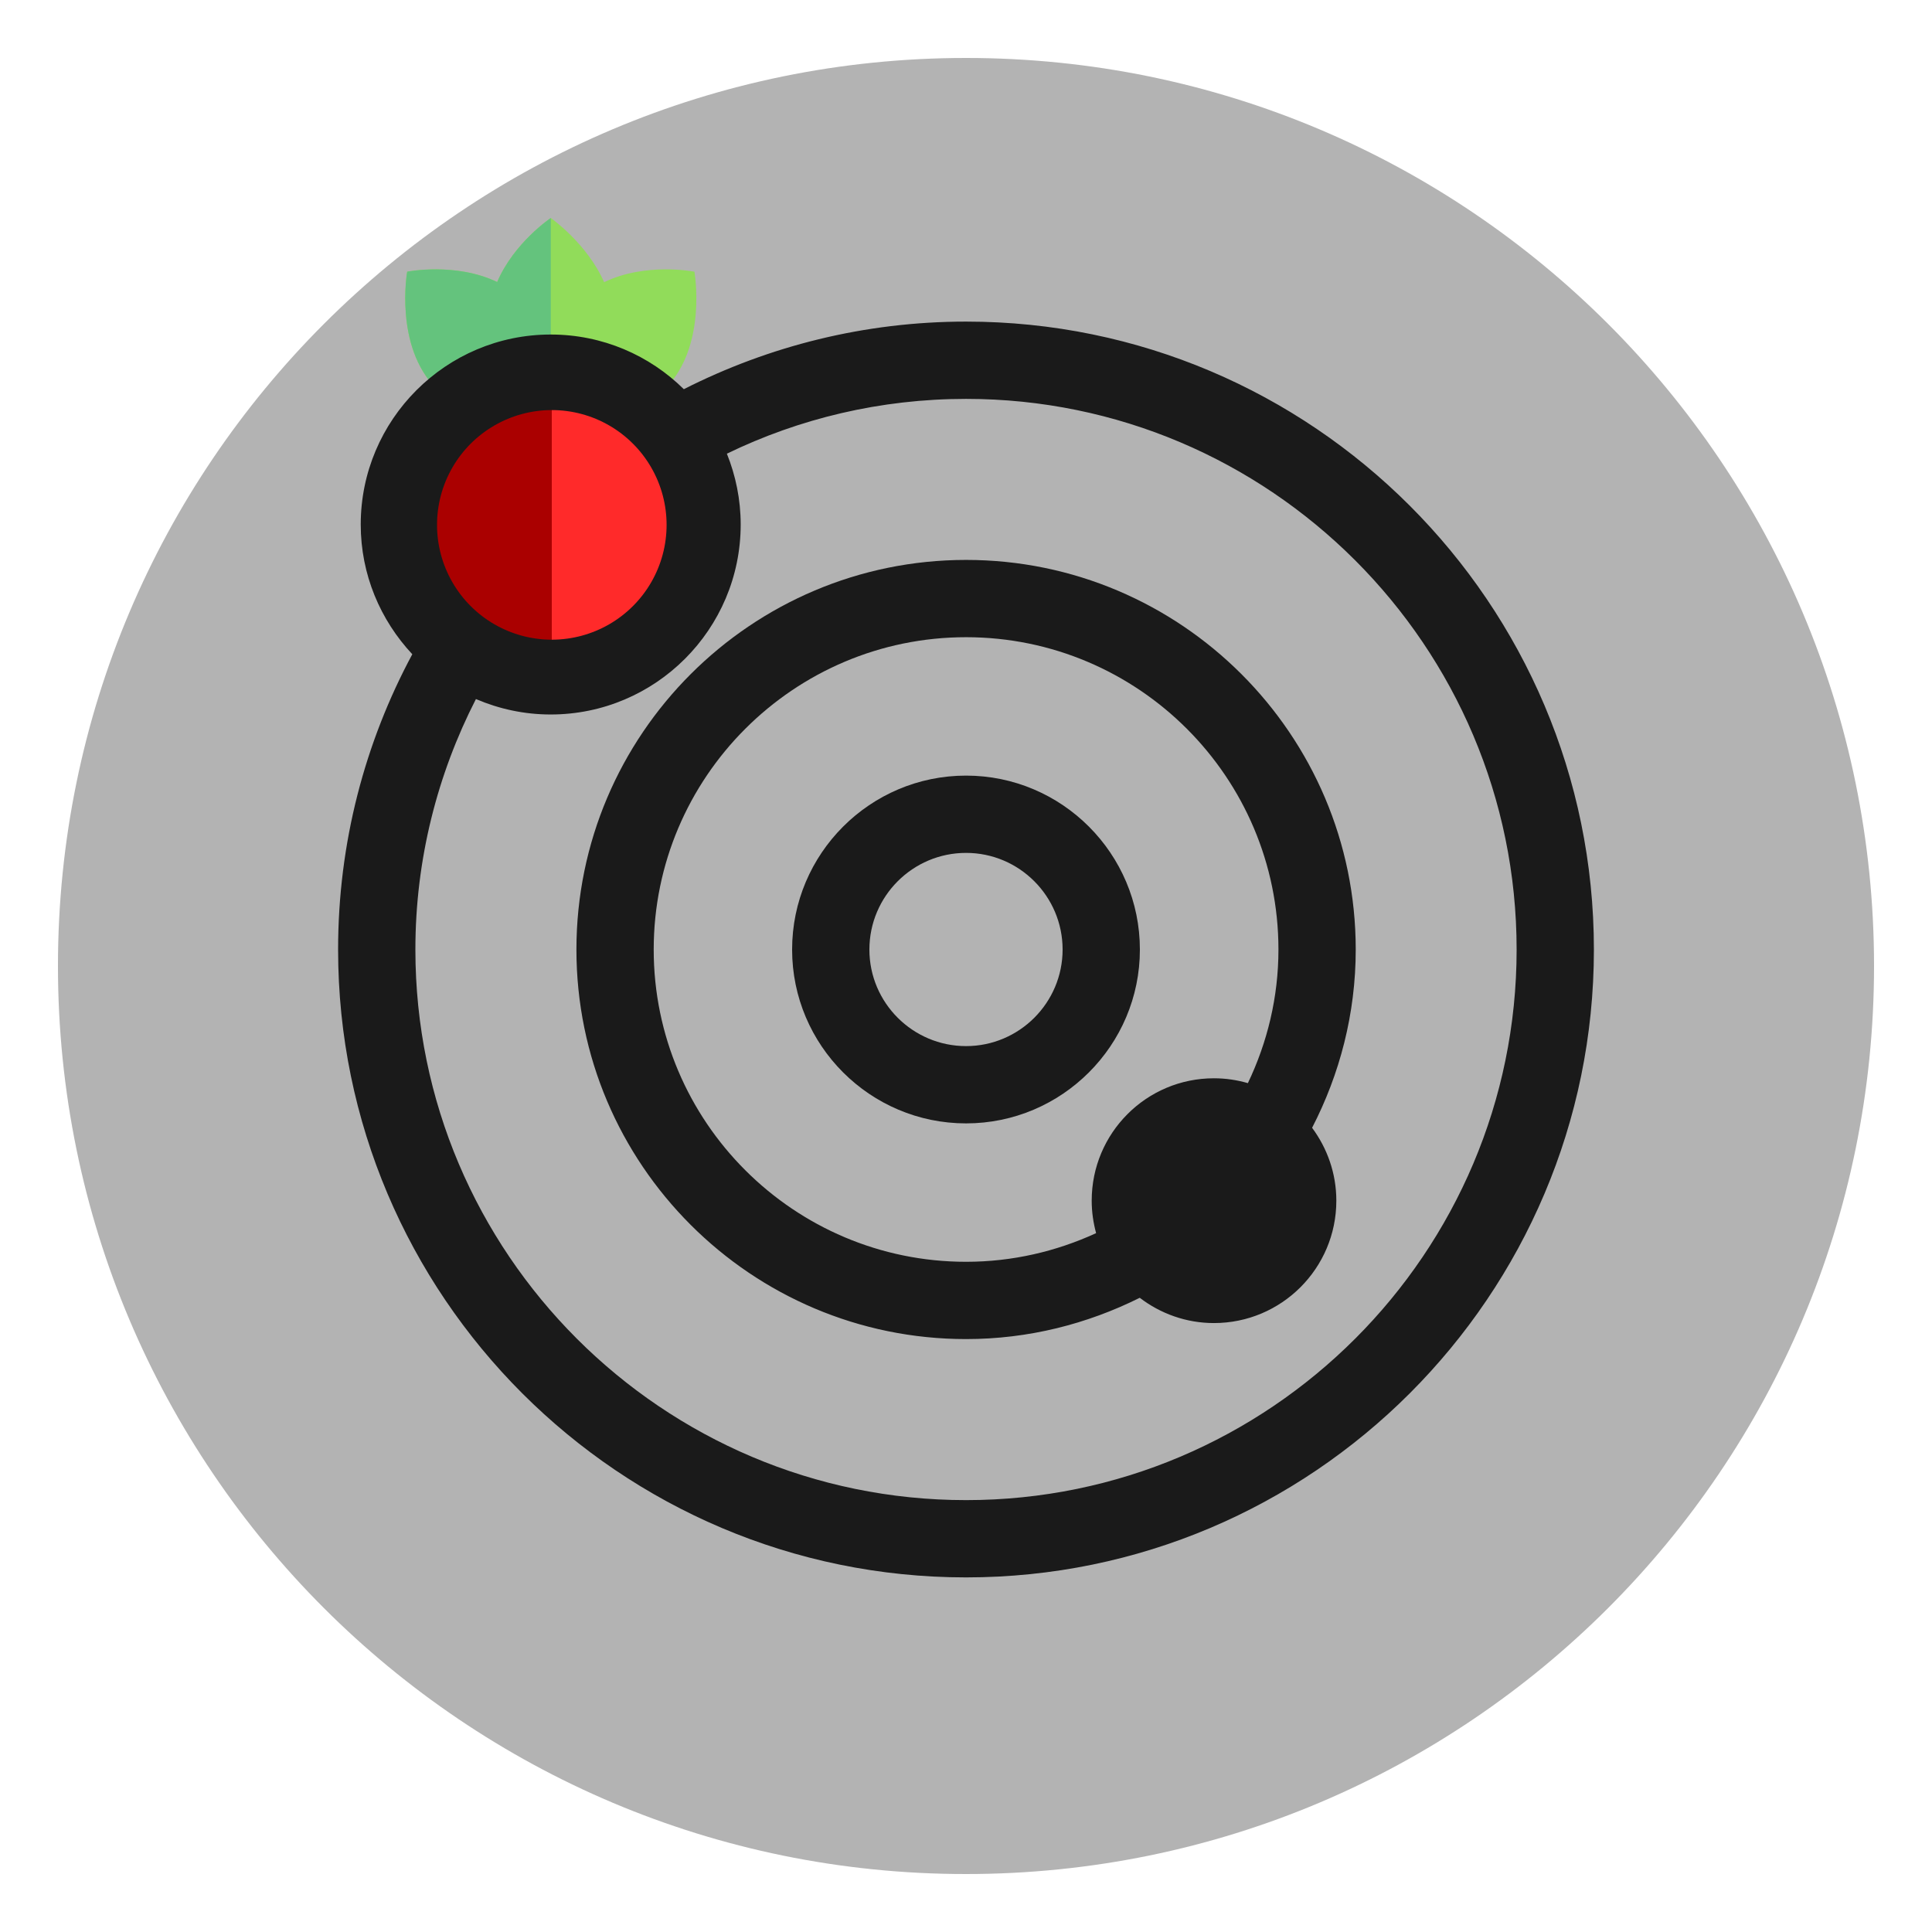
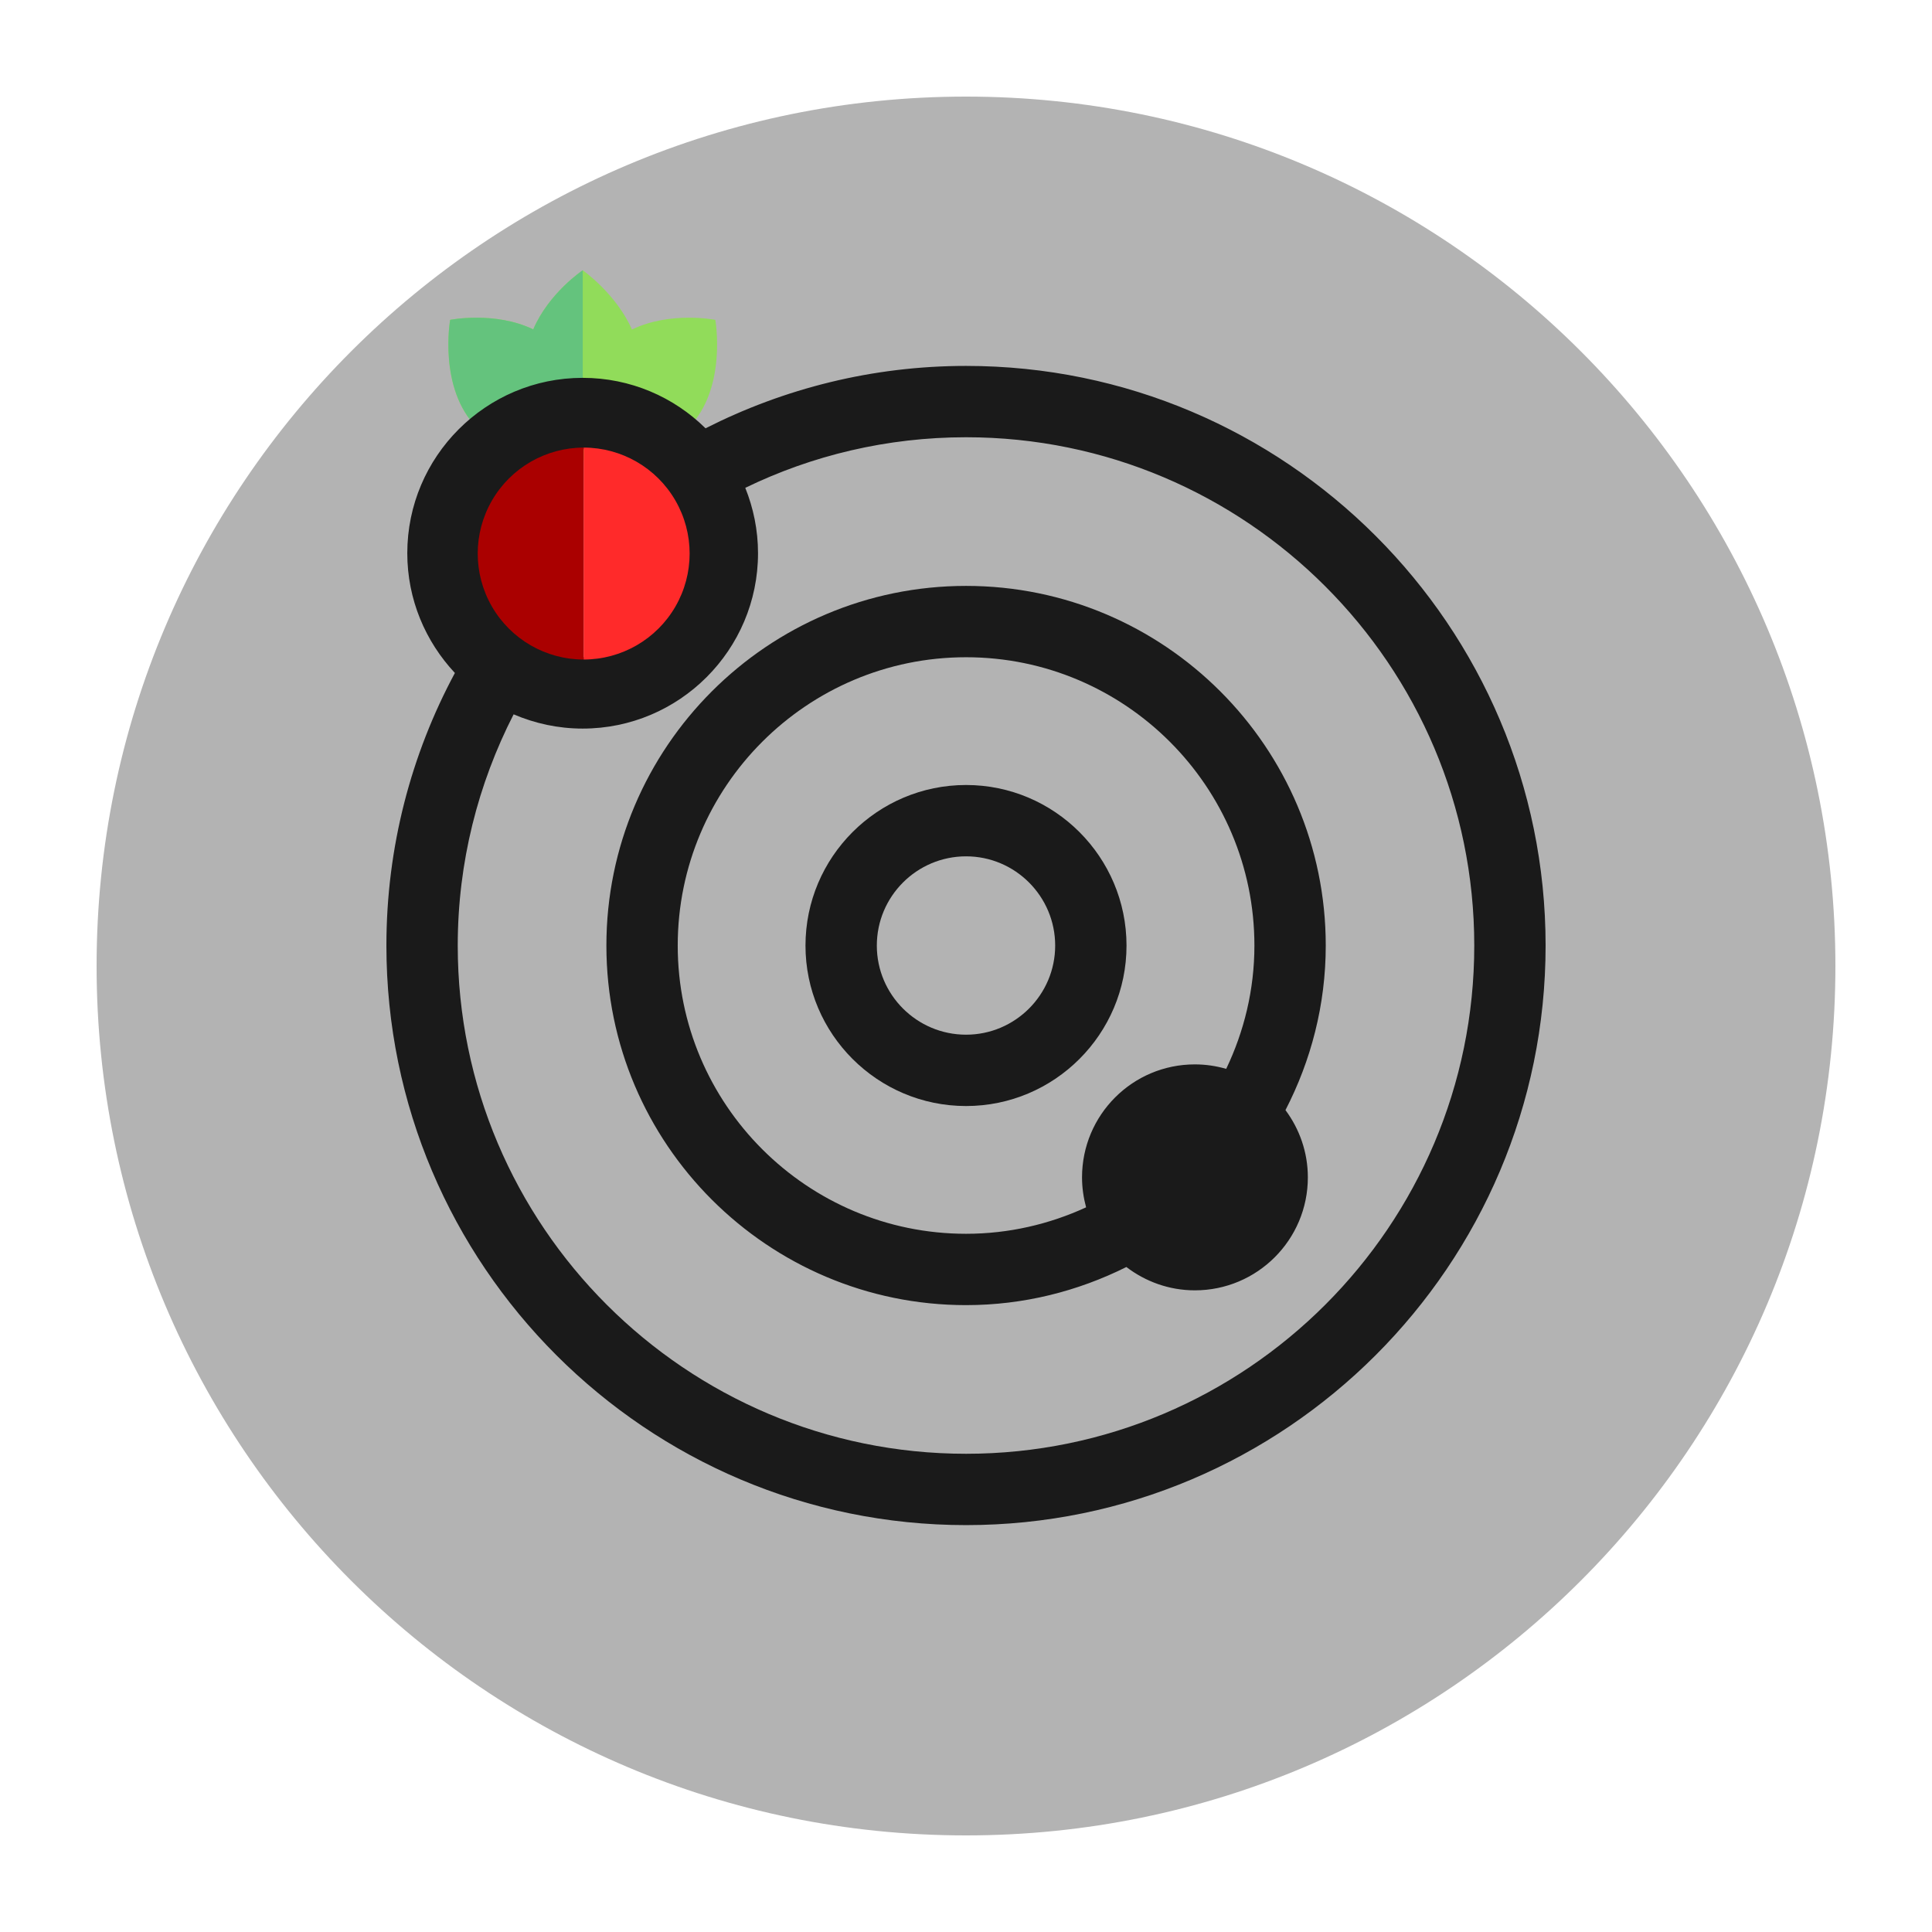
<svg xmlns="http://www.w3.org/2000/svg" width="100" height="100" id="svg2493" version="1.1">
  <defs id="defs2495">
    <linearGradient id="linearGradient3764">
      <stop style="stop-color:#ffffb7;stop-opacity:1;" offset="0" id="stop3766" />
      <stop id="stop3772" offset="0.5" style="stop-color:#f4e55b;stop-opacity:1;" />
      <stop style="stop-color:#ea9a00;stop-opacity:1;" offset="1" id="stop3768" />
    </linearGradient>
  </defs>
  <g id="layer3" transform="translate(0,-100)" />
  <g id="layer1" transform="translate(0,36)">
    <g id="layer2">
-       <circle style="fill:#b3b3b3;stroke-width:0.914" id="path63" cx="50" cy="14" r="47" />
+       <circle style="fill:#b3b3b3;stroke-width:0.875" id="path63" cx="50" cy="14" r="45" />
    </g>
-     <g id="g3837" transform="matrix(8.707396,0,0,8.707396,-338.5735,-143.3516)">
+     <g id="g3837" transform="matrix(8.037597,0,0,8.037597,-308.6832,-131.5196)">
      <g id="g41" transform="matrix(0.06786289,0,0,0.06786289,37.8271,20.23635)">
        <g id="g108" transform="matrix(1.2,0,0,1.2,-12.5375,-145.45)">
          <g transform="matrix(0.125,0,0,0.125,44.20562,40.01806)" id="XMLID_1608_">
            <path d="m 239.228,31.365 c 0,0 -28.378,-5.672 -52.737,6.117 C 176.53,14.842 155.354,0 155.354,0 c 0,0 -21.429,14.305 -31.314,37.395 -24.319,-11.676 -52.558,-6.029 -52.558,-6.029 0,0 -7.682,43.532 17.07,68.285 19.21,19.209 49.726,18.885 62.431,17.776 2.665,2.146 4.371,3.284 4.371,3.284 0,0 1.647,-1.156 4.225,-3.297 12.617,1.118 43.294,1.52 62.579,-17.764 24.752,-24.753 17.07,-68.285 17.07,-68.285 z" style="fill:#91dc5a" id="XMLID_1609_" />
            <path d="m 155.354,0 c 0,0 -21.429,14.305 -31.314,37.395 -24.319,-11.676 -52.558,-6.029 -52.558,-6.029 0,0 -7.682,43.532 17.07,68.285 19.21,19.209 49.726,18.885 62.431,17.776 2.665,2.146 4.371,3.284 4.371,3.284 z" style="fill:#64c37d" id="XMLID_1610_" />
          </g>
        </g>
        <g transform="matrix(0.4284824,0,0,0.4284824,45.18124,-88.35281)" style="fill:#1a1a1a" id="g95">
          <g style="fill:#1a1a1a" id="g4">
            <path style="fill:#1a1a1a" d="m 64.518,128.375 c 0,35.203 28.655,63.827 63.857,63.827 9.491,0 18.472,-2.133 26.582,-5.857 -0.571,-2.133 -0.901,-4.325 -0.901,-6.638 0,-13.817 11.174,-25.02 24.99,-25.02 2.433,0 4.746,0.36 6.938,0.991 3.965,-8.29 6.248,-17.541 6.248,-27.303 0,-35.233 -28.655,-63.857 -63.857,-63.857 -35.202,0 -63.857,28.625 -63.857,63.857 z m 143.514,0 c 0,13.126 -3.274,25.501 -8.921,36.434 3.094,4.175 4.956,9.311 4.956,14.898 0,13.817 -11.204,25.02 -25.02,25.02 -5.707,0 -10.963,-1.952 -15.168,-5.166 -10.723,5.346 -22.738,8.44 -35.503,8.44 -43.913,0 -79.656,-35.713 -79.656,-79.626 0,-43.943 35.743,-79.656 79.656,-79.656 43.913,0 79.656,35.713 79.656,79.656 z" id="path2" />
          </g>
          <g style="fill:#1a1a1a" id="g12">
            <path style="fill:#1a1a1a" d="m 128.375,148.109 c 10.873,0 19.734,-8.861 19.734,-19.734 0,-10.903 -8.861,-19.764 -19.734,-19.764 -10.903,0 -19.764,8.861 -19.764,19.764 0,10.874 8.861,19.734 19.764,19.734 z m 0,-55.297 c 19.584,0 35.533,15.949 35.533,35.563 0,19.584 -15.949,35.533 -35.533,35.533 -19.614,0 -35.563,-15.949 -35.563,-35.533 0,-19.613 15.95,-35.563 35.563,-35.563 z" id="path10" />
          </g>
          <g style="fill:#1a1a1a" id="g20">
            <path style="fill:#1a1a1a" d="m 43.463,64.518 c 12.705,0 23.038,-10.333 23.038,-23.038 0,-12.705 -10.333,-23.038 -23.038,-23.038 -12.705,0 -23.038,10.333 -23.038,23.038 0,12.705 10.332,23.038 23.038,23.038 z M 128.375,0 C 199.141,0 256.72,57.58 256.72,128.375 256.72,199.141 199.14,256.72 128.375,256.72 57.58,256.721 0,199.141 0,128.375 0,106.539 5.497,85.994 15.168,68.002 8.65,61.034 4.626,51.723 4.626,41.48 4.626,20.064 22.047,2.643 43.463,2.643 54.066,2.643 63.677,6.908 70.676,13.817 88.037,5.016 107.62,0 128.375,0 Z m 112.547,128.375 c 0,-62.085 -50.491,-112.576 -112.546,-112.576 -17.511,0 -34.121,4.025 -48.899,11.204 1.802,4.475 2.823,9.371 2.823,14.478 0,21.416 -17.421,38.837 -38.837,38.837 -5.437,0 -10.573,-1.141 -15.289,-3.154 -7.87,15.379 -12.375,32.77 -12.375,51.212 0,62.055 50.491,112.546 112.576,112.546 62.055,0 112.547,-50.492 112.547,-112.547 z" id="path18" />
          </g>
        </g>
        <g id="g3817">
          <path transform="rotate(90)" d="m -60.49,-63.903 a 10.056,10.056 0 0 1 -5.028,8.709 10.056,10.056 0 0 1 -10.056,0 10.056,10.056 0 0 1 -5.028,-8.709" style="fill:#aa0000;stroke-width:4.741" id="path26" />
          <path transform="rotate(-90)" id="path3813" style="fill:#ff2a2a;stroke-width:4.741" d="m 80.603,63.899 a 10.056,10.056 0 0 1 -5.028,8.709 10.056,10.056 0 0 1 -10.056,0 10.056,10.056 0 0 1 -5.028,-8.709" />
        </g>
      </g>
    </g>
  </g>
</svg>
